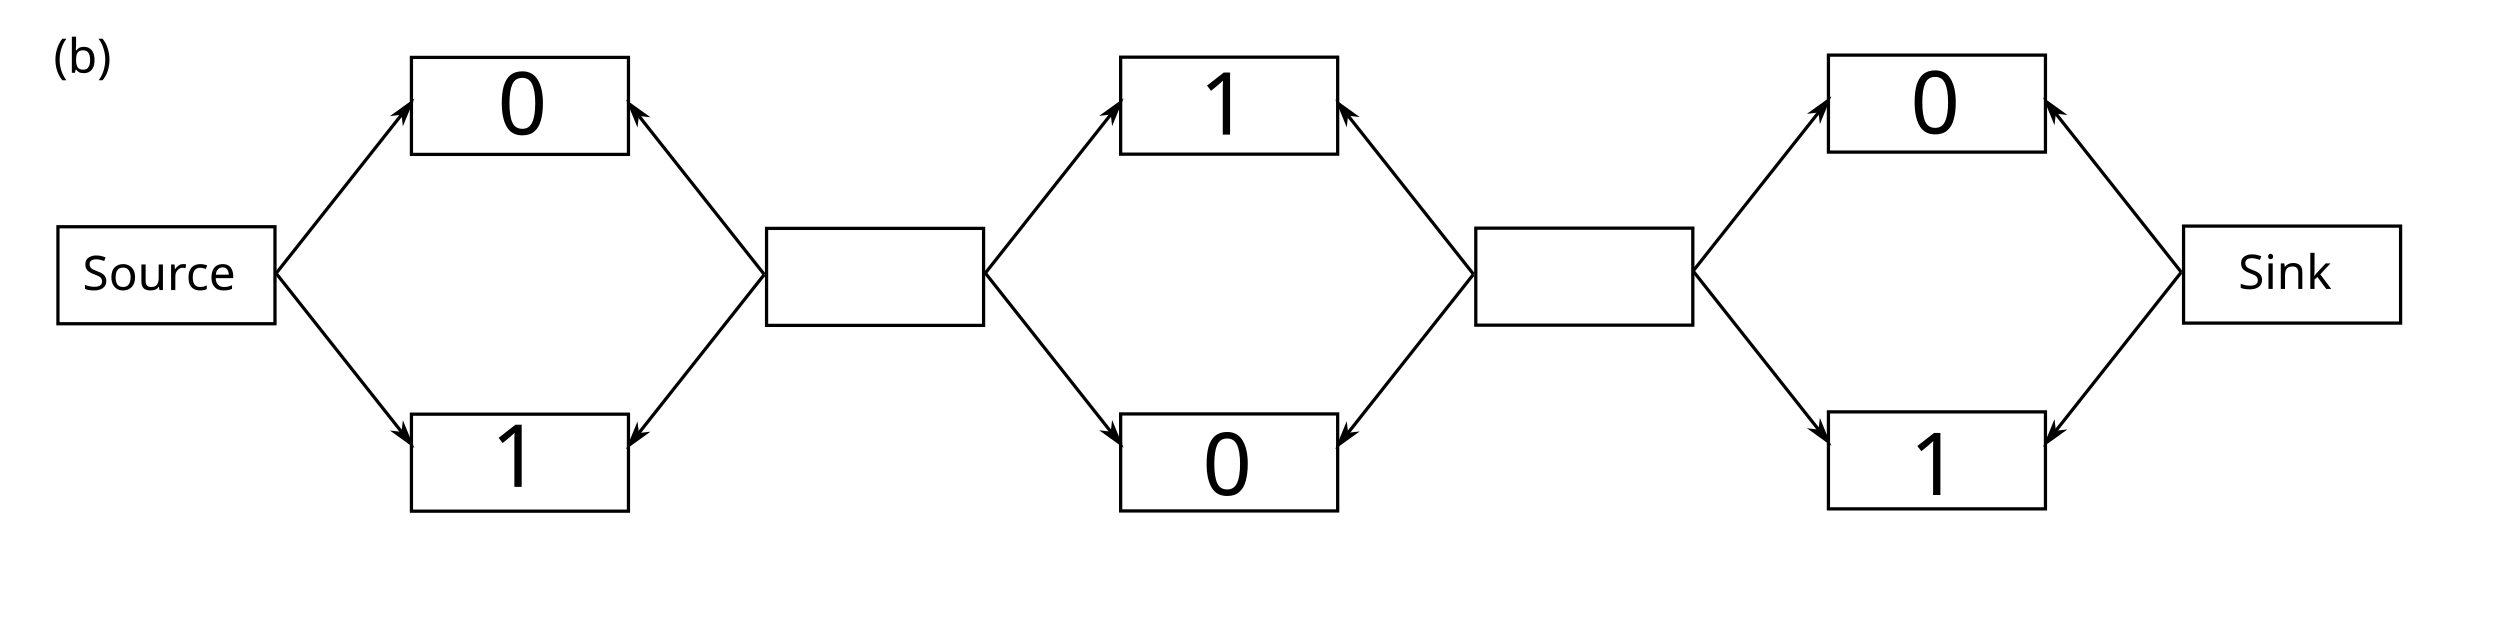
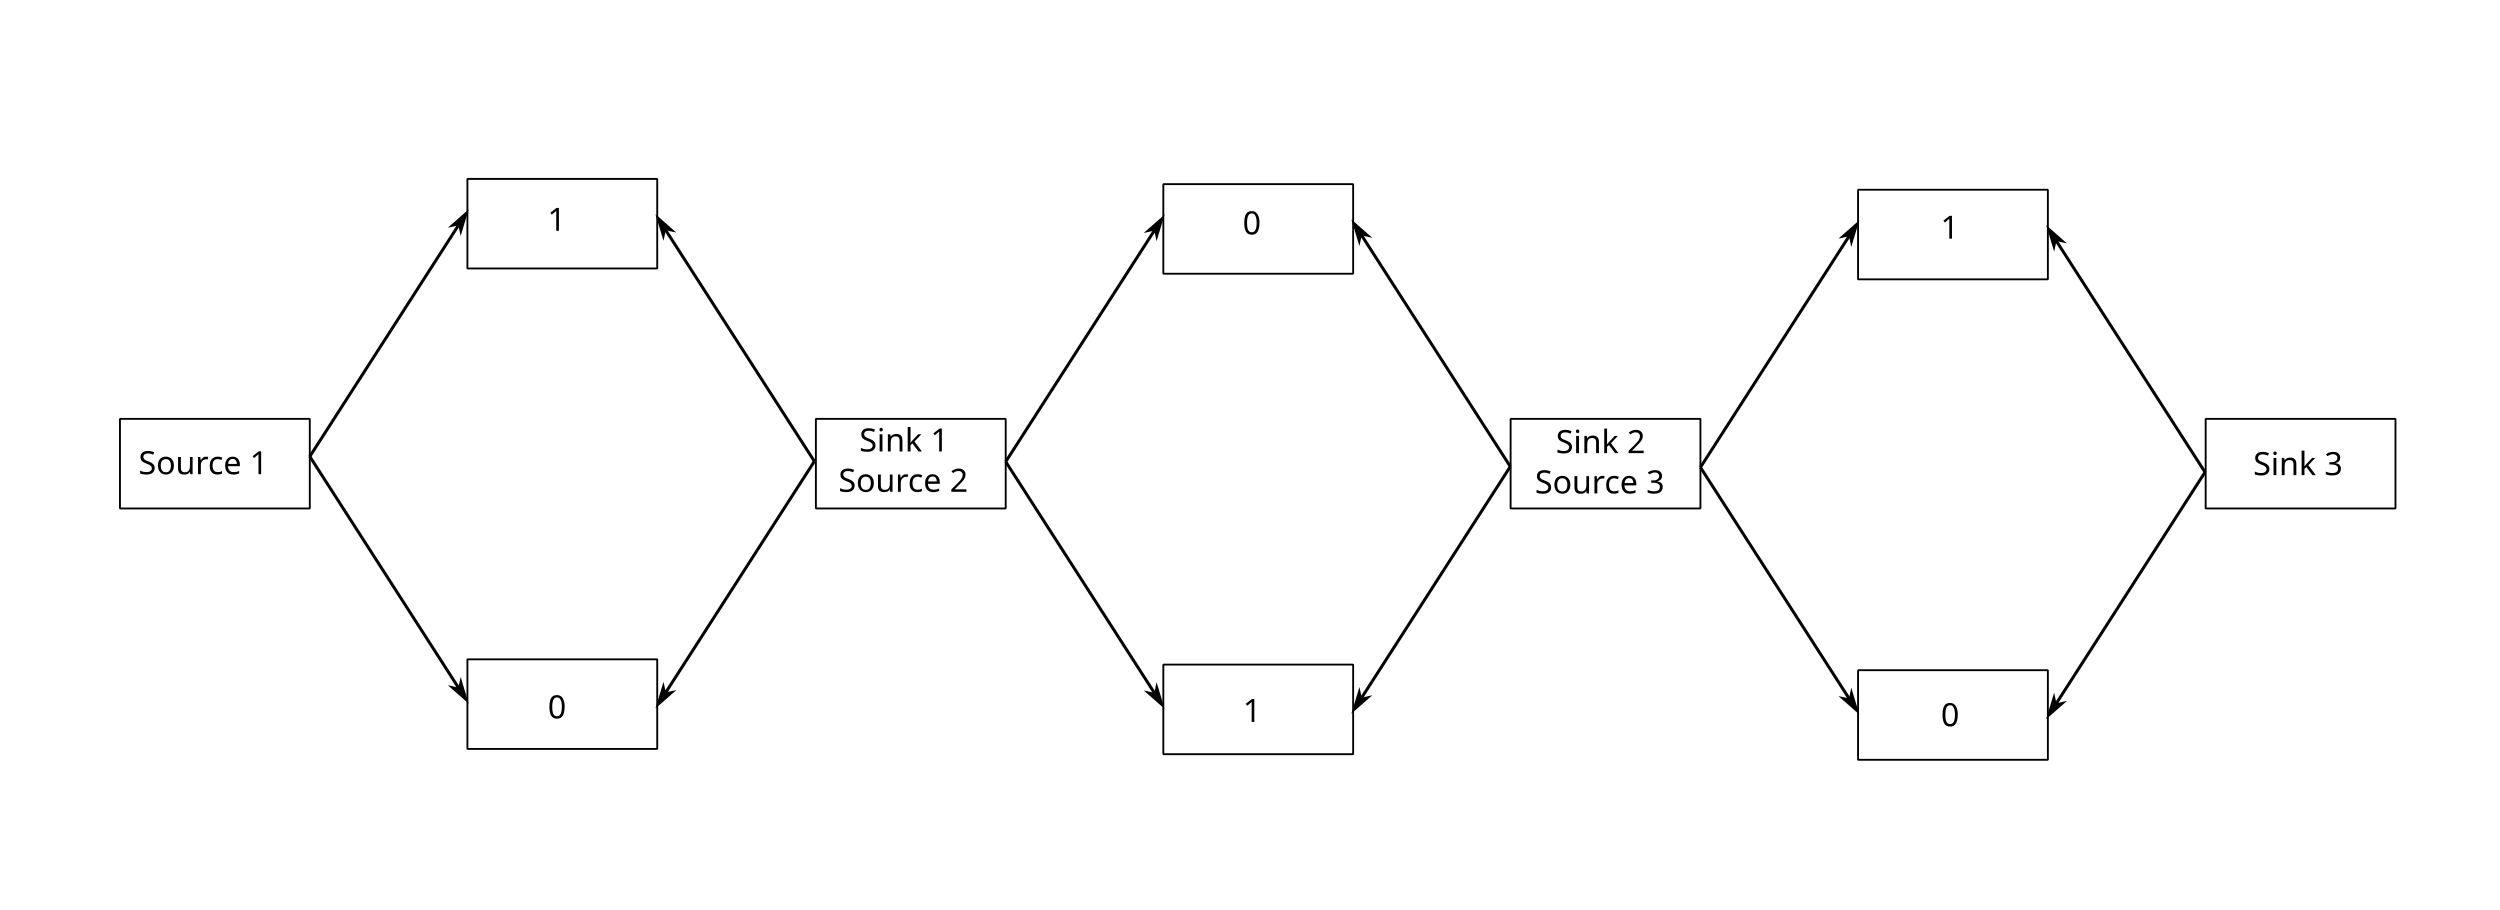
- <svg xmlns="http://www.w3.org/2000/svg" width="8in" height="2in" viewBox="0 0 203.2 50.8" version="1.1" id="svg8">
+ <svg xmlns="http://www.w3.org/2000/svg" width="220mm" height="80mm" viewBox="0 0 220 80" version="1.1" id="svg8">
  <defs id="defs2">
-     <marker orient="auto" refY="0" refX="0" id="Arrow1Mend" style="overflow:visible">
-       <path id="path4592" d="M 0,0 5,-5 -12.5,0 5,5 Z" style="fill:#000000;fill-opacity:1;fill-rule:evenodd;stroke:#000000;stroke-width:1pt;stroke-opacity:1" transform="matrix(-0.4,0,0,-0.4,-4,0)" />
+     <marker orient="auto" refY="0.0" refX="0.0" id="Arrow1Mend" style="overflow:visible;">
+       <path id="path891" d="M 0.0,0.0 L 5.0,-5.0 L -12.5,0.0 L 5.0,5.0 L 0.0,0.0 z " style="fill-rule:evenodd;stroke:#000000;stroke-width:1pt;stroke-opacity:1;fill:#000000;fill-opacity:1" transform="scale(0.4) rotate(180) translate(10,0)" />
    </marker>
-     <marker orient="auto" refY="0" refX="0" id="marker4879" style="overflow:visible">
-       <path id="path4877" d="M 0,0 5,-5 -12.5,0 5,5 Z" style="fill:#000000;fill-opacity:1;fill-rule:evenodd;stroke:#000000;stroke-width:1pt;stroke-opacity:1" transform="matrix(-0.8,0,0,-0.8,-10,0)" />
+     <marker orient="auto" refY="0.0" refX="0.0" id="Arrow1Lend" style="overflow:visible;">
+       <path id="path885" d="M 0.0,0.0 L 5.0,-5.0 L -12.5,0.0 L 5.0,5.0 L 0.0,0.0 z " style="fill-rule:evenodd;stroke:#000000;stroke-width:1pt;stroke-opacity:1;fill:#000000;fill-opacity:1" transform="scale(0.8) rotate(180) translate(12.5,0)" />
    </marker>
-     <marker orient="auto" refY="0" refX="0" id="Arrow1Lend" style="overflow:visible">
-       <path id="path4586" d="M 0,0 5,-5 -12.5,0 5,5 Z" style="fill:#000000;fill-opacity:1;fill-rule:evenodd;stroke:#000000;stroke-width:1pt;stroke-opacity:1" transform="matrix(-0.8,0,0,-0.8,-10,0)" />
+     <marker orient="auto" refY="0" refX="0" id="Arrow1Mend-7" style="overflow:visible">
+       <path id="path891-0" d="M 0,0 5,-5 -12.5,0 5,5 Z" style="fill:#000000;fill-opacity:1;fill-rule:evenodd;stroke:#000000;stroke-width:1pt;stroke-opacity:1" transform="matrix(-0.4,0,0,-0.4,-4,0)" />
    </marker>
-     <marker orient="auto" refY="0" refX="0" id="Arrow1Mend-5" style="overflow:visible">
-       <path id="path4592-3" d="M 0,0 5,-5 -12.5,0 5,5 Z" style="fill:#000000;fill-opacity:1;fill-rule:evenodd;stroke:#000000;stroke-width:1pt;stroke-opacity:1" transform="matrix(-0.4,0,0,-0.4,-4,0)" />
+     <marker orient="auto" refY="0" refX="0" id="Arrow1Mend-7-3" style="overflow:visible">
+       <path id="path891-0-6" d="M 0,0 5,-5 -12.5,0 5,5 Z" style="fill:#000000;fill-opacity:1;fill-rule:evenodd;stroke:#000000;stroke-width:1pt;stroke-opacity:1" transform="matrix(-0.4,0,0,-0.4,-4,0)" />
    </marker>
-     <marker orient="auto" refY="0" refX="0" id="Arrow1Mend-6" style="overflow:visible">
-       <path id="path4592-2" d="M 0,0 5,-5 -12.5,0 5,5 Z" style="fill:#000000;fill-opacity:1;fill-rule:evenodd;stroke:#000000;stroke-width:1pt;stroke-opacity:1" transform="matrix(-0.4,0,0,-0.4,-4,0)" />
+     <marker orient="auto" refY="0" refX="0" id="Arrow1Mend-0" style="overflow:visible">
+       <path id="path891-6" d="M 0,0 5,-5 -12.5,0 5,5 Z" style="fill:#000000;fill-opacity:1;fill-rule:evenodd;stroke:#000000;stroke-width:1pt;stroke-opacity:1" transform="matrix(-0.4,0,0,-0.4,-4,0)" />
    </marker>
-     <marker orient="auto" refY="0" refX="0" id="Arrow1Mend-5-9" style="overflow:visible">
-       <path id="path4592-3-1" d="M 0,0 5,-5 -12.5,0 5,5 Z" style="fill:#000000;fill-opacity:1;fill-rule:evenodd;stroke:#000000;stroke-width:1pt;stroke-opacity:1" transform="matrix(-0.4,0,0,-0.4,-4,0)" />
+     <marker orient="auto" refY="0" refX="0" id="Arrow1Mend-7-3-1" style="overflow:visible">
+       <path id="path891-0-6-8" d="M 0,0 5,-5 -12.5,0 5,5 Z" style="fill:#000000;fill-opacity:1;fill-rule:evenodd;stroke:#000000;stroke-width:1pt;stroke-opacity:1" transform="matrix(-0.4,0,0,-0.4,-4,0)" />
    </marker>
-     <marker orient="auto" refY="0" refX="0" id="Arrow1Mend-5-9-0" style="overflow:visible">
-       <path id="path4592-3-1-9" d="M 0,0 5,-5 -12.5,0 5,5 Z" style="fill:#000000;fill-opacity:1;fill-rule:evenodd;stroke:#000000;stroke-width:1pt;stroke-opacity:1" transform="matrix(-0.4,0,0,-0.4,-4,0)" />
+     <marker orient="auto" refY="0" refX="0" id="Arrow1Mend-0-7" style="overflow:visible">
+       <path id="path891-6-9" d="M 0,0 5,-5 -12.5,0 5,5 Z" style="fill:#000000;fill-opacity:1;fill-rule:evenodd;stroke:#000000;stroke-width:1pt;stroke-opacity:1" transform="matrix(-0.4,0,0,-0.4,-4,0)" />
    </marker>
-     <marker orient="auto" refY="0" refX="0" id="Arrow1Mend-6-3" style="overflow:visible">
-       <path id="path4592-2-6" d="M 0,0 5,-5 -12.5,0 5,5 Z" style="fill:#000000;fill-opacity:1;fill-rule:evenodd;stroke:#000000;stroke-width:1pt;stroke-opacity:1" transform="matrix(-0.4,0,0,-0.4,-4,0)" />
-     </marker>
-     <marker orient="auto" refY="0" refX="0" id="Arrow1Mend-5-0" style="overflow:visible">
-       <path id="path4592-3-6" d="M 0,0 5,-5 -12.5,0 5,5 Z" style="fill:#000000;fill-opacity:1;fill-rule:evenodd;stroke:#000000;stroke-width:1pt;stroke-opacity:1" transform="matrix(-0.4,0,0,-0.4,-4,0)" />
+     <marker orient="auto" refY="0" refX="0" id="Arrow1Mend-7-2" style="overflow:visible">
+       <path id="path891-0-0" d="M 0,0 5,-5 -12.5,0 5,5 Z" style="fill:#000000;fill-opacity:1;fill-rule:evenodd;stroke:#000000;stroke-width:1pt;stroke-opacity:1" transform="matrix(-0.4,0,0,-0.4,-4,0)" />
    </marker>
    <marker orient="auto" refY="0" refX="0" id="Arrow1Mend-2" style="overflow:visible">
-       <path id="path4592-6" d="M 0,0 5,-5 -12.5,0 5,5 Z" style="fill:#000000;fill-opacity:1;fill-rule:evenodd;stroke:#000000;stroke-width:1pt;stroke-opacity:1" transform="matrix(-0.4,0,0,-0.4,-4,0)" />
+       <path id="path891-3" d="M 0,0 5,-5 -12.5,0 5,5 Z" style="fill:#000000;fill-opacity:1;fill-rule:evenodd;stroke:#000000;stroke-width:1pt;stroke-opacity:1" transform="matrix(-0.4,0,0,-0.4,-4,0)" />
    </marker>
-     <marker orient="auto" refY="0" refX="0" id="Arrow1Mend-5-9-5" style="overflow:visible">
-       <path id="path4592-3-1-92" d="M 0,0 5,-5 -12.5,0 5,5 Z" style="fill:#000000;fill-opacity:1;fill-rule:evenodd;stroke:#000000;stroke-width:1pt;stroke-opacity:1" transform="matrix(-0.4,0,0,-0.4,-4,0)" />
+     <marker orient="auto" refY="0" refX="0" id="Arrow1Mend-7-3-3" style="overflow:visible">
+       <path id="path891-0-6-6" d="M 0,0 5,-5 -12.5,0 5,5 Z" style="fill:#000000;fill-opacity:1;fill-rule:evenodd;stroke:#000000;stroke-width:1pt;stroke-opacity:1" transform="matrix(-0.4,0,0,-0.4,-4,0)" />
    </marker>
-     <marker orient="auto" refY="0" refX="0" id="Arrow1Mend-6-2" style="overflow:visible">
-       <path id="path4592-2-8" d="M 0,0 5,-5 -12.5,0 5,5 Z" style="fill:#000000;fill-opacity:1;fill-rule:evenodd;stroke:#000000;stroke-width:1pt;stroke-opacity:1" transform="matrix(-0.4,0,0,-0.4,-4,0)" />
+     <marker orient="auto" refY="0" refX="0" id="Arrow1Mend-0-1" style="overflow:visible">
+       <path id="path891-6-2" d="M 0,0 5,-5 -12.5,0 5,5 Z" style="fill:#000000;fill-opacity:1;fill-rule:evenodd;stroke:#000000;stroke-width:1pt;stroke-opacity:1" transform="matrix(-0.4,0,0,-0.4,-4,0)" />
    </marker>
-     <marker orient="auto" refY="0" refX="0" id="Arrow1Mend-5-97" style="overflow:visible">
-       <path id="path4592-3-3" d="M 0,0 5,-5 -12.5,0 5,5 Z" style="fill:#000000;fill-opacity:1;fill-rule:evenodd;stroke:#000000;stroke-width:1pt;stroke-opacity:1" transform="matrix(-0.4,0,0,-0.4,-4,0)" />
+     <marker orient="auto" refY="0" refX="0" id="Arrow1Mend-7-9" style="overflow:visible">
+       <path id="path891-0-3" d="M 0,0 5,-5 -12.5,0 5,5 Z" style="fill:#000000;fill-opacity:1;fill-rule:evenodd;stroke:#000000;stroke-width:1pt;stroke-opacity:1" transform="matrix(-0.4,0,0,-0.4,-4,0)" />
    </marker>
-     <marker orient="auto" refY="0" refX="0" id="Arrow1Mend-61" style="overflow:visible">
-       <path id="path4592-29" d="M 0,0 5,-5 -12.5,0 5,5 Z" style="fill:#000000;fill-opacity:1;fill-rule:evenodd;stroke:#000000;stroke-width:1pt;stroke-opacity:1" transform="matrix(-0.4,0,0,-0.4,-4,0)" />
+     <marker orient="auto" refY="0" refX="0" id="Arrow1Mend-1" style="overflow:visible">
+       <path id="path891-9" d="M 0,0 5,-5 -12.5,0 5,5 Z" style="fill:#000000;fill-opacity:1;fill-rule:evenodd;stroke:#000000;stroke-width:1pt;stroke-opacity:1" transform="matrix(-0.4,0,0,-0.4,-4,0)" />
    </marker>
  </defs>
-   <g id="layer1" transform="translate(0,-246.6)">
-     <rect id="rect3732" width="17.64" height="7.884" x="4.71" y="265.03" style="fill:none;fill-opacity:1;stroke:#000000;stroke-width:0.265;stroke-miterlimit:4;stroke-dasharray:none;stroke-opacity:1" />
-     <g id="g4562" transform="translate(0.5669643,30.2381)">
-       <rect style="fill:none;fill-opacity:1;stroke:#000000;stroke-width:0.265;stroke-miterlimit:4;stroke-dasharray:none;stroke-opacity:1" y="221.028" x="32.874" height="7.884" width="17.64" id="rect3732-3" />
-       <rect style="fill:none;fill-opacity:1;stroke:#000000;stroke-width:0.265;stroke-miterlimit:4;stroke-dasharray:none;stroke-opacity:1" y="250.026" x="32.874" height="7.884" width="17.64" id="rect3732-6" />
-     </g>
-     <rect id="rect3732-7" width="17.64" height="7.884" x="62.306" y="265.164" style="fill:none;fill-opacity:1;stroke:#000000;stroke-width:0.265;stroke-miterlimit:4;stroke-dasharray:none;stroke-opacity:1" />
-     <path style="fill:none;stroke:#000000;stroke-width:0.265px;stroke-linecap:butt;stroke-linejoin:miter;stroke-opacity:1;marker-end:url(#Arrow1Mend)" d="M 22.442,268.816 33.356,255.019" id="path5111" />
-     <path style="fill:none;stroke:#000000;stroke-width:0.265px;stroke-linecap:butt;stroke-linejoin:miter;stroke-opacity:1;marker-end:url(#Arrow1Mend-5)" d="M 22.442,268.816 33.356,282.612" id="path5111-5" />
-     <path style="fill:none;stroke:#000000;stroke-width:0.265px;stroke-linecap:butt;stroke-linejoin:miter;stroke-opacity:1;marker-end:url(#Arrow1Mend-6)" d="M 62.122,268.91 51.208,255.114" id="path5111-2" />
-     <path style="fill:none;stroke:#000000;stroke-width:0.265px;stroke-linecap:butt;stroke-linejoin:miter;stroke-opacity:1;marker-end:url(#Arrow1Mend-5-9)" d="M 62.122,268.91 51.208,282.706" id="path5111-5-7" />
-     <g transform="translate(58.21238,30.2186)" id="g4562-1">
-       <rect style="fill:none;fill-opacity:1;stroke:#000000;stroke-width:0.265;stroke-miterlimit:4;stroke-dasharray:none;stroke-opacity:1" y="221.028" x="32.874" height="7.884" width="17.64" id="rect3732-3-8" />
-       <rect style="fill:none;fill-opacity:1;stroke:#000000;stroke-width:0.265;stroke-miterlimit:4;stroke-dasharray:none;stroke-opacity:1" y="250.026" x="32.874" height="7.884" width="17.64" id="rect3732-6-7" />
-     </g>
-     <rect id="rect3732-7-9" width="17.64" height="7.884" x="119.952" y="265.144" style="fill:none;fill-opacity:1;stroke:#000000;stroke-width:0.265;stroke-miterlimit:4;stroke-dasharray:none;stroke-opacity:1" />
-     <path style="fill:none;stroke:#000000;stroke-width:0.265px;stroke-linecap:butt;stroke-linejoin:miter;stroke-opacity:1;marker-end:url(#Arrow1Mend-2)" d="M 80.088,268.796 91.002,255" id="path5111-20" />
-     <path style="fill:none;stroke:#000000;stroke-width:0.265px;stroke-linecap:butt;stroke-linejoin:miter;stroke-opacity:1;marker-end:url(#Arrow1Mend-5-0)" d="M 80.088,268.796 91.002,282.592" id="path5111-5-2" />
-     <path style="fill:none;stroke:#000000;stroke-width:0.265px;stroke-linecap:butt;stroke-linejoin:miter;stroke-opacity:1;marker-end:url(#Arrow1Mend-6-3)" d="M 119.767,268.891 108.853,255.094" id="path5111-2-3" />
-     <path style="fill:none;stroke:#000000;stroke-width:0.265px;stroke-linecap:butt;stroke-linejoin:miter;stroke-opacity:1;marker-end:url(#Arrow1Mend-5-9-0)" d="M 119.767,268.891 108.853,282.687" id="path5111-5-7-7" />
-     <g transform="translate(115.7404,30.05117)" id="g4562-3">
-       <rect style="fill:none;fill-opacity:1;stroke:#000000;stroke-width:0.265;stroke-miterlimit:4;stroke-dasharray:none;stroke-opacity:1" y="221.028" x="32.874" height="7.884" width="17.64" id="rect3732-3-1" />
-       <rect style="fill:none;fill-opacity:1;stroke:#000000;stroke-width:0.265;stroke-miterlimit:4;stroke-dasharray:none;stroke-opacity:1" y="250.026" x="32.874" height="7.884" width="17.64" id="rect3732-6-9" />
-     </g>
-     <rect id="rect3732-7-4" width="17.64" height="7.884" x="177.48" y="264.977" style="fill:none;fill-opacity:1;stroke:#000000;stroke-width:0.265;stroke-miterlimit:4;stroke-dasharray:none;stroke-opacity:1" />
-     <path style="fill:none;stroke:#000000;stroke-width:0.265px;stroke-linecap:butt;stroke-linejoin:miter;stroke-opacity:1;marker-end:url(#Arrow1Mend-61)" d="m 137.616,268.629 10.914,-13.796" id="path5111-7" />
-     <path style="fill:none;stroke:#000000;stroke-width:0.265px;stroke-linecap:butt;stroke-linejoin:miter;stroke-opacity:1;marker-end:url(#Arrow1Mend-5-97)" d="m 137.616,268.629 10.914,13.796" id="path5111-5-8" />
-     <path style="fill:none;stroke:#000000;stroke-width:0.265px;stroke-linecap:butt;stroke-linejoin:miter;stroke-opacity:1;marker-end:url(#Arrow1Mend-6-2)" d="M 177.295,268.723 166.381,254.927" id="path5111-2-4" />
-     <path style="fill:none;stroke:#000000;stroke-width:0.265px;stroke-linecap:butt;stroke-linejoin:miter;stroke-opacity:1;marker-end:url(#Arrow1Mend-5-9-5)" d="m 177.295,268.723 -10.914,13.796" id="path5111-5-7-5" />
-     <text xml:space="preserve" style="font-style:normal;font-weight:normal;font-size:10.583px;line-height:1.25;font-family:sans-serif;letter-spacing:0px;word-spacing:0px;fill:#000000;fill-opacity:1;stroke:none;stroke-width:0.265" x="40.443" y="257.524" id="text6716">
-       <tspan id="tspan6714" x="40.443" y="257.524" style="font-size:7.056px;stroke-width:0.265">0</tspan>
+   <g id="layer1" transform="translate(0,-217)">
+     <rect style="fill:none;fill-opacity:1;stroke:#000000;stroke-width:0.165;stroke-linejoin:bevel;stroke-miterlimit:4;stroke-dasharray:none;stroke-opacity:1" id="rect815" width="16.704" height="7.884" x="10.557" y="253.86" />
+     <rect style="fill:none;fill-opacity:1;stroke:#000000;stroke-width:0.165;stroke-linejoin:bevel;stroke-miterlimit:4;stroke-dasharray:none;stroke-opacity:1" id="rect815-3" width="16.704" height="7.884" x="41.132" y="232.743" />
+     <rect style="fill:none;fill-opacity:1;stroke:#000000;stroke-width:0.165;stroke-linejoin:bevel;stroke-miterlimit:4;stroke-dasharray:none;stroke-opacity:1" id="rect815-6" width="16.704" height="7.884" x="41.132" y="275.022" />
+     <path style="fill:none;stroke:#000000;stroke-width:0.265;stroke-linecap:butt;stroke-linejoin:miter;stroke-opacity:1;stroke-miterlimit:4;stroke-dasharray:none;marker-end:url(#Arrow1Mend)" d="M 27.262,257.171 40.963,235.862" id="path880" />
+     <path style="fill:none;stroke:#000000;stroke-width:0.265;stroke-linecap:butt;stroke-linejoin:miter;stroke-miterlimit:4;stroke-dasharray:none;stroke-opacity:1;marker-end:url(#Arrow1Mend-7)" d="M 27.262,257.171 40.963,278.479" id="path880-9" />
+     <path style="fill:none;stroke:#000000;stroke-width:0.265;stroke-linecap:butt;stroke-linejoin:miter;stroke-miterlimit:4;stroke-dasharray:none;stroke-opacity:1;marker-end:url(#Arrow1Mend-0)" d="M 71.665,257.596 57.963,236.288" id="path880-2" />
+     <path style="fill:none;stroke:#000000;stroke-width:0.265;stroke-linecap:butt;stroke-linejoin:miter;stroke-miterlimit:4;stroke-dasharray:none;stroke-opacity:1;marker-end:url(#Arrow1Mend-7-3)" d="M 71.665,257.596 57.963,278.904" id="path880-9-6" />
+     <rect style="fill:none;fill-opacity:1;stroke:#000000;stroke-width:0.165;stroke-linejoin:bevel;stroke-miterlimit:4;stroke-dasharray:none;stroke-opacity:1" id="rect815-7" width="16.704" height="7.884" x="71.798" y="253.86" />
+     <rect style="fill:none;fill-opacity:1;stroke:#000000;stroke-width:0.165;stroke-linejoin:bevel;stroke-miterlimit:4;stroke-dasharray:none;stroke-opacity:1" id="rect815-3-5" width="16.704" height="7.884" x="102.373" y="233.203" />
+     <rect style="fill:none;fill-opacity:1;stroke:#000000;stroke-width:0.165;stroke-linejoin:bevel;stroke-miterlimit:4;stroke-dasharray:none;stroke-opacity:1" id="rect815-6-9" width="16.704" height="7.884" x="102.373" y="275.483" />
+     <path style="fill:none;stroke:#000000;stroke-width:0.265;stroke-linecap:butt;stroke-linejoin:miter;stroke-miterlimit:4;stroke-dasharray:none;stroke-opacity:1;marker-end:url(#Arrow1Mend-2)" d="M 88.503,257.631 102.204,236.323" id="path880-22" />
+     <path style="fill:none;stroke:#000000;stroke-width:0.265;stroke-linecap:butt;stroke-linejoin:miter;stroke-miterlimit:4;stroke-dasharray:none;stroke-opacity:1;marker-end:url(#Arrow1Mend-7-2)" d="m 88.503,257.631 13.702,21.308" id="path880-9-8" />
+     <path style="fill:none;stroke:#000000;stroke-width:0.265;stroke-linecap:butt;stroke-linejoin:miter;stroke-miterlimit:4;stroke-dasharray:none;stroke-opacity:1;marker-end:url(#Arrow1Mend-0-7)" d="M 132.906,258.056 119.204,236.748" id="path880-2-9" />
+     <path style="fill:none;stroke:#000000;stroke-width:0.265;stroke-linecap:butt;stroke-linejoin:miter;stroke-miterlimit:4;stroke-dasharray:none;stroke-opacity:1;marker-end:url(#Arrow1Mend-7-3-1)" d="m 132.906,258.056 -13.702,21.308" id="path880-9-6-7" />
+     <rect style="fill:none;fill-opacity:1;stroke:#000000;stroke-width:0.165;stroke-linejoin:bevel;stroke-miterlimit:4;stroke-dasharray:none;stroke-opacity:1" id="rect815-4" width="16.704" height="7.884" x="132.934" y="253.86" />
+     <rect style="fill:none;fill-opacity:1;stroke:#000000;stroke-width:0.165;stroke-linejoin:bevel;stroke-miterlimit:4;stroke-dasharray:none;stroke-opacity:1" id="rect815-3-7" width="16.704" height="7.884" x="163.509" y="233.699" />
+     <rect style="fill:none;fill-opacity:1;stroke:#000000;stroke-width:0.165;stroke-linejoin:bevel;stroke-miterlimit:4;stroke-dasharray:none;stroke-opacity:1" id="rect815-6-8" width="16.704" height="7.884" x="163.509" y="275.978" />
+     <path style="fill:none;stroke:#000000;stroke-width:0.265;stroke-linecap:butt;stroke-linejoin:miter;stroke-miterlimit:4;stroke-dasharray:none;stroke-opacity:1;marker-end:url(#Arrow1Mend-1)" d="m 149.638,258.126 13.702,-21.308" id="path880-4" />
+     <path style="fill:none;stroke:#000000;stroke-width:0.265;stroke-linecap:butt;stroke-linejoin:miter;stroke-miterlimit:4;stroke-dasharray:none;stroke-opacity:1;marker-end:url(#Arrow1Mend-7-9)" d="m 149.638,258.126 13.702,21.308" id="path880-9-5" />
+     <path style="fill:none;stroke:#000000;stroke-width:0.265;stroke-linecap:butt;stroke-linejoin:miter;stroke-miterlimit:4;stroke-dasharray:none;stroke-opacity:1;marker-end:url(#Arrow1Mend-0-1)" d="M 194.041,258.552 180.34,237.243" id="path880-2-0" />
+     <path style="fill:none;stroke:#000000;stroke-width:0.265;stroke-linecap:butt;stroke-linejoin:miter;stroke-miterlimit:4;stroke-dasharray:none;stroke-opacity:1;marker-end:url(#Arrow1Mend-7-3-3)" d="m 194.041,258.552 -13.702,21.308" id="path880-9-6-3" />
+     <rect style="fill:none;fill-opacity:1;stroke:#000000;stroke-width:0.165;stroke-linejoin:bevel;stroke-miterlimit:4;stroke-dasharray:none;stroke-opacity:1" id="rect815-61" width="16.704" height="7.884" x="194.098" y="253.86" />
+     <text xml:space="preserve" style="font-style:normal;font-weight:normal;font-size:10.583px;line-height:1.25;font-family:sans-serif;letter-spacing:0px;word-spacing:0px;fill:#000000;fill-opacity:1;stroke:none;stroke-width:0.265" x="12.19" y="258.73" id="text2151">
+       <tspan x="12.19" y="258.73" style="font-size:2.822px;stroke-width:0.265" id="tspan2153">Source 1</tspan>
    </text>
-     <text xml:space="preserve" style="font-style:normal;font-weight:normal;font-size:10.583px;line-height:1.25;font-family:sans-serif;letter-spacing:0px;word-spacing:0px;fill:#000000;fill-opacity:1;stroke:none;stroke-width:0.265" x="97.732" y="286.834" id="text6716-0">
-       <tspan id="tspan6714-3" x="97.732" y="286.834" style="font-size:7.056px;stroke-width:0.265">0</tspan>
+     <text xml:space="preserve" style="font-style:normal;font-weight:normal;font-size:10.583px;line-height:1.25;font-family:sans-serif;letter-spacing:0px;word-spacing:0px;fill:#000000;fill-opacity:1;stroke:none;stroke-width:0.265" x="75.623" y="256.733" id="text2151-0">
+       <tspan x="75.623" y="256.733" style="font-size:2.822px;stroke-width:0.265" id="tspan2153-6">Sink 1</tspan>
    </text>
-     <text xml:space="preserve" style="font-style:normal;font-weight:normal;font-size:10.583px;line-height:1.25;font-family:sans-serif;letter-spacing:0px;word-spacing:0px;fill:#000000;fill-opacity:1;stroke:none;stroke-width:0.265" x="155.279" y="257.446" id="text6716-6">
-       <tspan id="tspan6714-1" x="155.279" y="257.446" style="font-size:7.056px;stroke-width:0.265">0</tspan>
+     <text xml:space="preserve" style="font-style:normal;font-weight:normal;font-size:10.583px;line-height:1.25;font-family:sans-serif;letter-spacing:0px;word-spacing:0px;fill:#000000;fill-opacity:1;stroke:none;stroke-width:0.265" x="73.786" y="260.277" id="text2151-3">
+       <tspan x="73.786" y="260.277" style="font-size:2.822px;stroke-width:0.265" id="tspan2153-2">Source 2</tspan>
    </text>
-     <text xml:space="preserve" style="font-style:normal;font-weight:normal;font-size:10.583px;line-height:1.25;font-family:sans-serif;letter-spacing:0px;word-spacing:0px;fill:#000000;fill-opacity:1;stroke:none;stroke-width:0.265" x="39.902" y="286.172" id="text6716-06">
-       <tspan id="tspan6714-32" x="39.902" y="286.172" style="font-size:7.056px;stroke-width:0.265">1</tspan>
+     <text xml:space="preserve" style="font-style:normal;font-weight:normal;font-size:10.583px;line-height:1.25;font-family:sans-serif;letter-spacing:0px;word-spacing:0px;fill:#000000;fill-opacity:1;stroke:none;stroke-width:0.265" x="136.913" y="256.876" id="text2151-0-0">
+       <tspan x="136.913" y="256.876" style="font-size:2.822px;stroke-width:0.265" id="tspan2153-6-6">Sink 2</tspan>
    </text>
-     <text xml:space="preserve" style="font-style:normal;font-weight:normal;font-size:10.583px;line-height:1.25;font-family:sans-serif;letter-spacing:0px;word-spacing:0px;fill:#000000;fill-opacity:1;stroke:none;stroke-width:0.265" x="97.479" y="257.544" id="text6716-06-0">
-       <tspan id="tspan6714-32-6" x="97.479" y="257.544" style="font-size:7.056px;stroke-width:0.265">1</tspan>
+     <text xml:space="preserve" style="font-style:normal;font-weight:normal;font-size:10.583px;line-height:1.25;font-family:sans-serif;letter-spacing:0px;word-spacing:0px;fill:#000000;fill-opacity:1;stroke:none;stroke-width:0.265" x="135.077" y="260.42" id="text2151-3-1">
+       <tspan x="135.077" y="260.42" style="font-size:2.822px;stroke-width:0.265" id="tspan2153-2-5">Source 3</tspan>
    </text>
-     <text xml:space="preserve" style="font-style:normal;font-weight:normal;font-size:10.583px;line-height:1.25;font-family:sans-serif;letter-spacing:0px;word-spacing:0px;fill:#000000;fill-opacity:1;stroke:none;stroke-width:0.265" x="155.215" y="286.837" id="text6716-06-1">
-       <tspan id="tspan6714-32-5" x="155.215" y="286.837" style="font-size:7.056px;stroke-width:0.265">1</tspan>
+     <text xml:space="preserve" style="font-style:normal;font-weight:normal;font-size:10.583px;line-height:1.25;font-family:sans-serif;letter-spacing:0px;word-spacing:0px;fill:#000000;fill-opacity:1;stroke:none;stroke-width:0.265" x="198.287" y="258.813" id="text2151-0-5">
+       <tspan x="198.287" y="258.813" style="font-size:2.822px;stroke-width:0.265" id="tspan2153-6-4">Sink 3</tspan>
    </text>
-     <text xml:space="preserve" style="font-style:normal;font-weight:normal;font-size:10.583px;line-height:1.25;font-family:sans-serif;letter-spacing:0px;word-spacing:0px;fill:#000000;fill-opacity:1;stroke:none;stroke-width:0.265" x="4.347" y="252.515" id="text1047">
-       <tspan id="tspan1045" x="4.347" y="252.515" style="font-size:3.881px;stroke-width:0.265">(b)</tspan>
+     <text xml:space="preserve" style="font-style:normal;font-weight:normal;font-size:10.583px;line-height:1.25;font-family:sans-serif;letter-spacing:0px;word-spacing:0px;fill:#000000;fill-opacity:1;stroke:none;stroke-width:0.265" x="48.182" y="237.315" id="text2151-5">
+       <tspan x="48.182" y="237.315" style="font-size:2.822px;stroke-width:0.265" id="tspan2153-69">1</tspan>
    </text>
-     <text xml:space="preserve" style="font-style:normal;font-weight:normal;font-size:10.583px;line-height:1.25;font-family:sans-serif;letter-spacing:0px;word-spacing:0px;fill:#000000;fill-opacity:1;stroke:none;stroke-width:0.265" x="6.704" y="270.176" id="text1047-3">
-       <tspan id="tspan1045-6" x="6.704" y="270.176" style="font-size:3.881px;stroke-width:0.265">Source</tspan>
+     <text xml:space="preserve" style="font-style:normal;font-weight:normal;font-size:10.583px;line-height:1.25;font-family:sans-serif;letter-spacing:0px;word-spacing:0px;fill:#000000;fill-opacity:1;stroke:none;stroke-width:0.265" x="48.207" y="280.217" id="text2151-5-3">
+       <tspan x="48.207" y="280.217" style="font-size:2.822px;stroke-width:0.265" id="tspan2153-69-7">0</tspan>
    </text>
-     <text xml:space="preserve" style="font-style:normal;font-weight:normal;font-size:10.583px;line-height:1.25;font-family:sans-serif;letter-spacing:0px;word-spacing:0px;fill:#000000;fill-opacity:1;stroke:none;stroke-width:0.265" x="181.921" y="270.086" id="text1047-3-7">
-       <tspan id="tspan1045-6-5" x="181.921" y="270.086" style="font-size:3.881px;stroke-width:0.265">Sink</tspan>
+     <text xml:space="preserve" style="font-style:normal;font-weight:normal;font-size:10.583px;line-height:1.25;font-family:sans-serif;letter-spacing:0px;word-spacing:0px;fill:#000000;fill-opacity:1;stroke:none;stroke-width:0.265" x="109.352" y="237.626" id="text2151-5-4">
+       <tspan x="109.352" y="237.626" style="font-size:2.822px;stroke-width:0.265" id="tspan2153-69-5">0</tspan>
+     </text>
+     <text xml:space="preserve" style="font-style:normal;font-weight:normal;font-size:10.583px;line-height:1.25;font-family:sans-serif;letter-spacing:0px;word-spacing:0px;fill:#000000;fill-opacity:1;stroke:none;stroke-width:0.265" x="109.377" y="280.528" id="text2151-5-3-2">
+       <tspan x="109.377" y="280.528" style="font-size:2.822px;stroke-width:0.265" id="tspan2153-69-7-5">1</tspan>
+     </text>
+     <text xml:space="preserve" style="font-style:normal;font-weight:normal;font-size:10.583px;line-height:1.25;font-family:sans-serif;letter-spacing:0px;word-spacing:0px;fill:#000000;fill-opacity:1;stroke:none;stroke-width:0.265" x="170.773" y="238.004" id="text2151-5-47">
+       <tspan x="170.773" y="238.004" style="font-size:2.822px;stroke-width:0.265" id="tspan2153-69-4">1</tspan>
+     </text>
+     <text xml:space="preserve" style="font-style:normal;font-weight:normal;font-size:10.583px;line-height:1.25;font-family:sans-serif;letter-spacing:0px;word-spacing:0px;fill:#000000;fill-opacity:1;stroke:none;stroke-width:0.265" x="170.799" y="280.906" id="text2151-5-3-4">
+       <tspan x="170.799" y="280.906" style="font-size:2.822px;stroke-width:0.265" id="tspan2153-69-7-3">0</tspan>
    </text>
  </g>
</svg>
